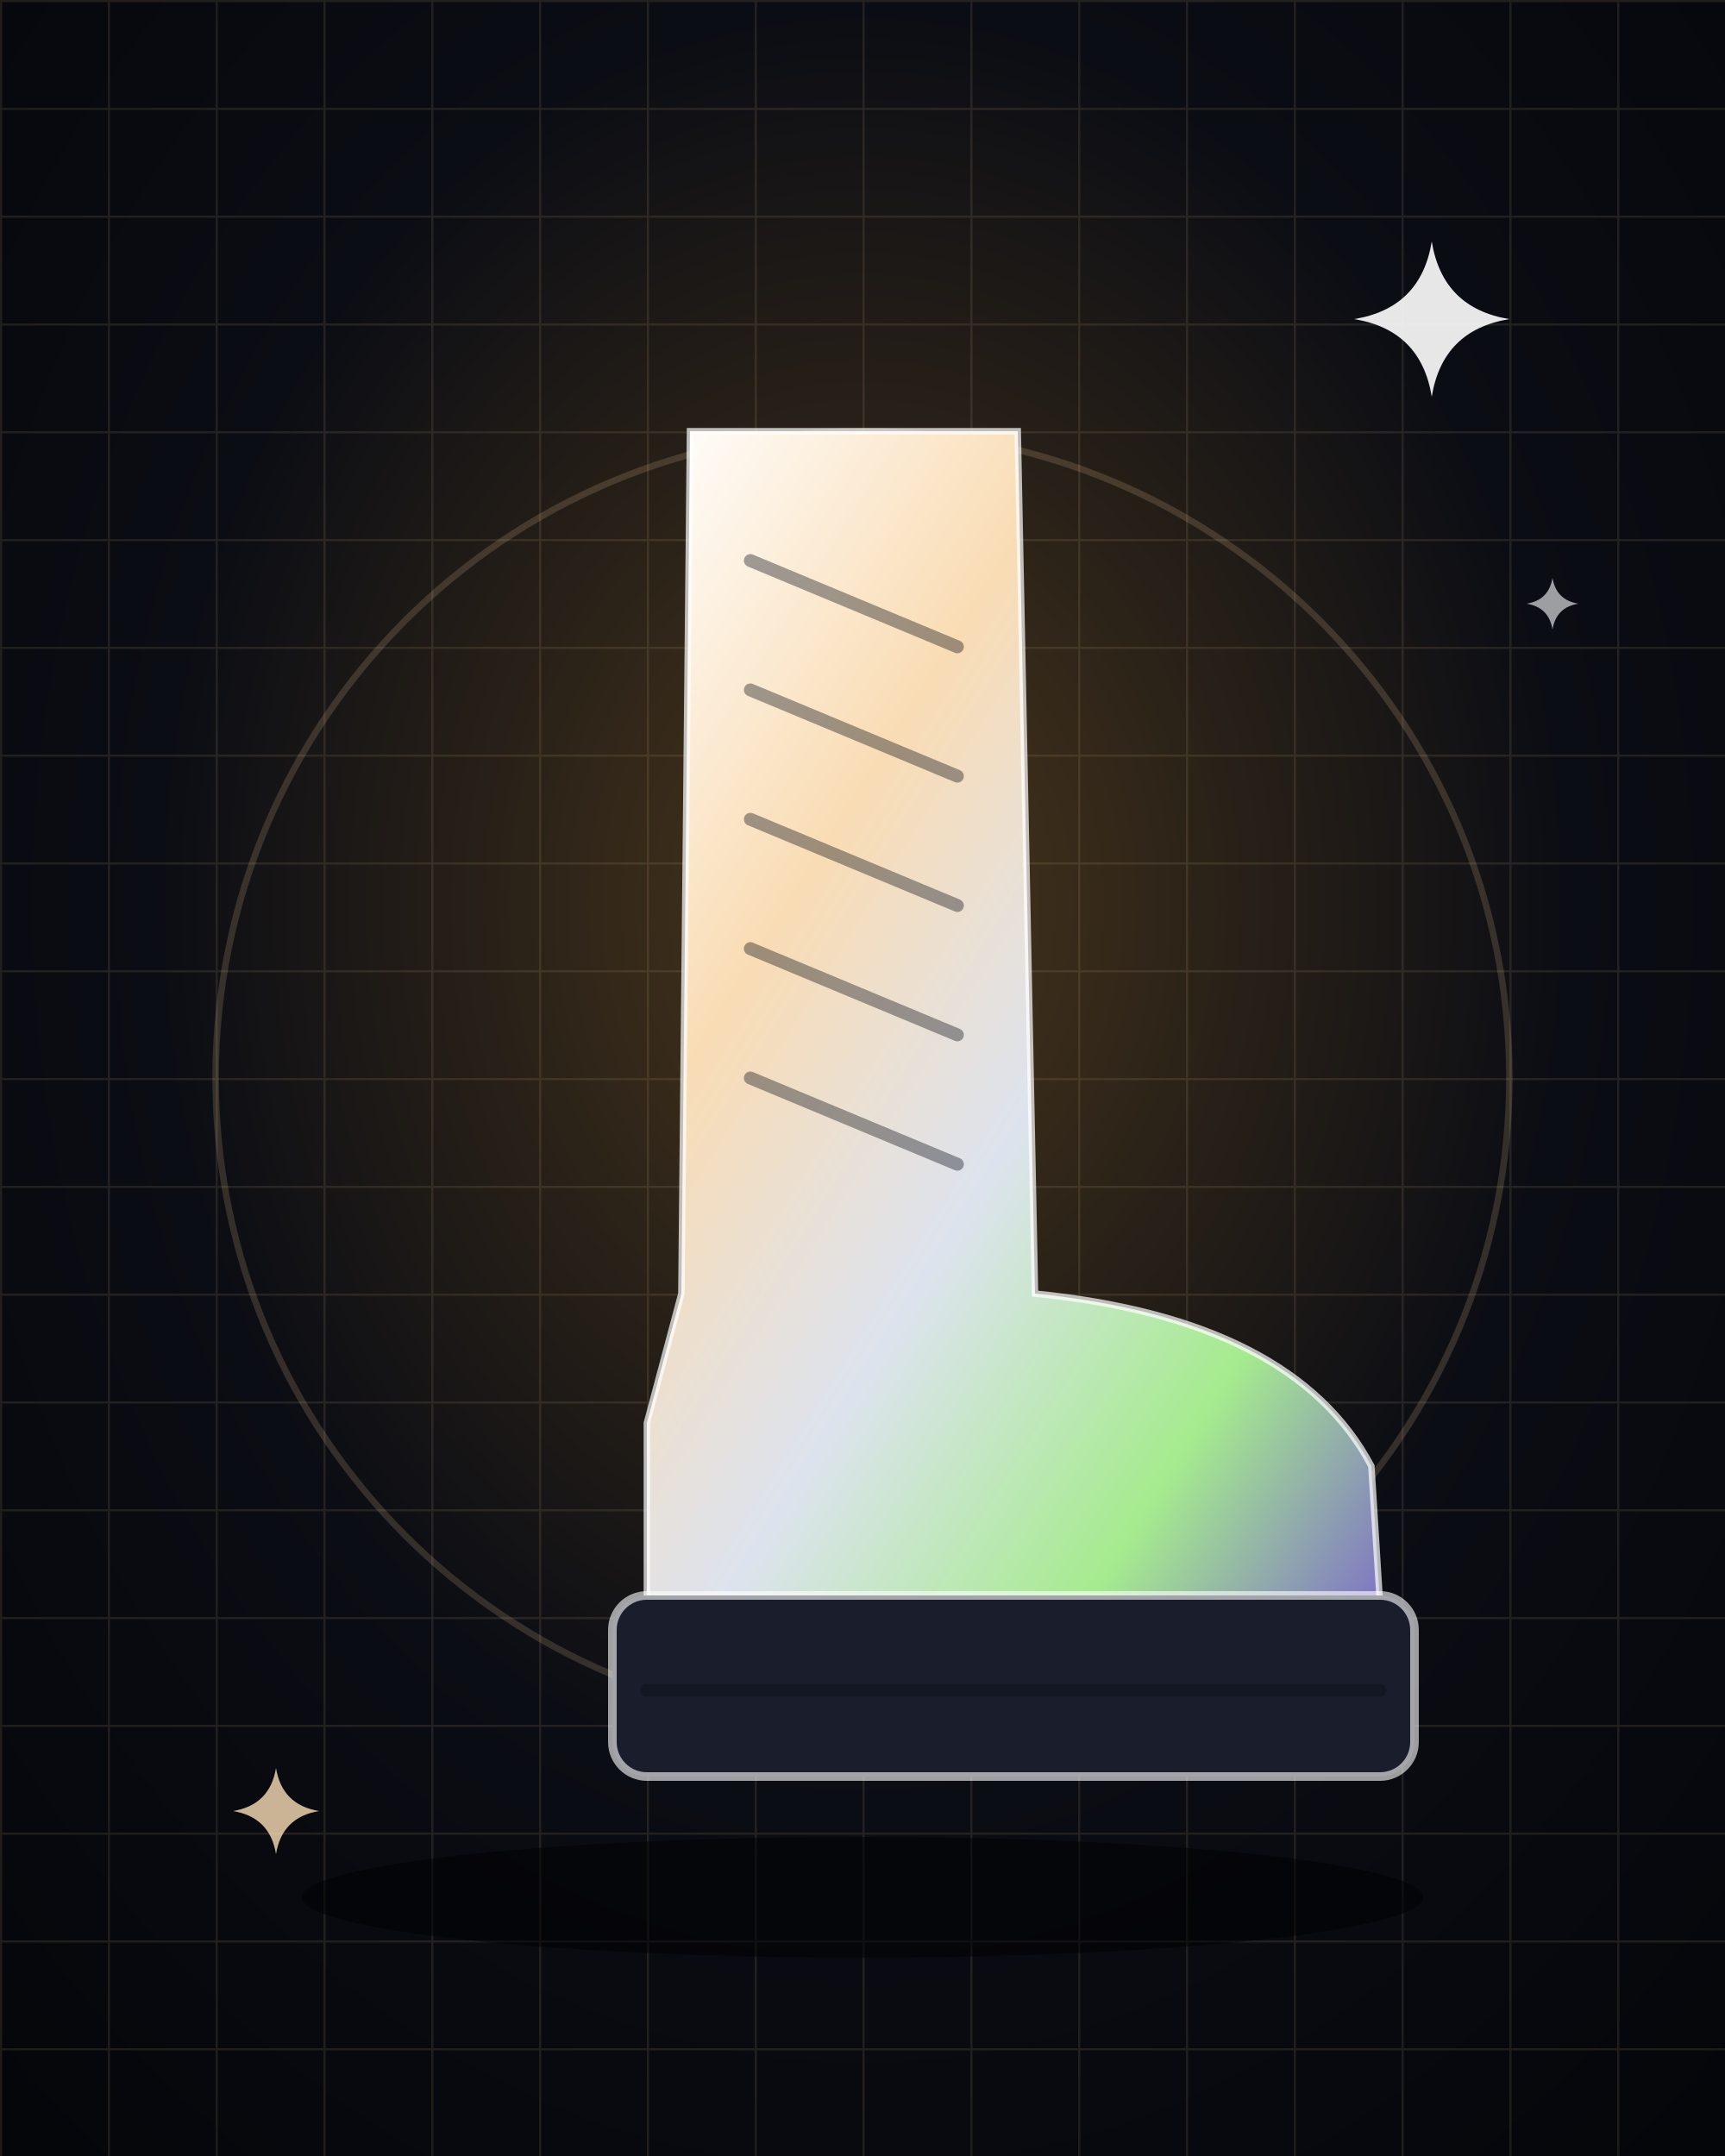
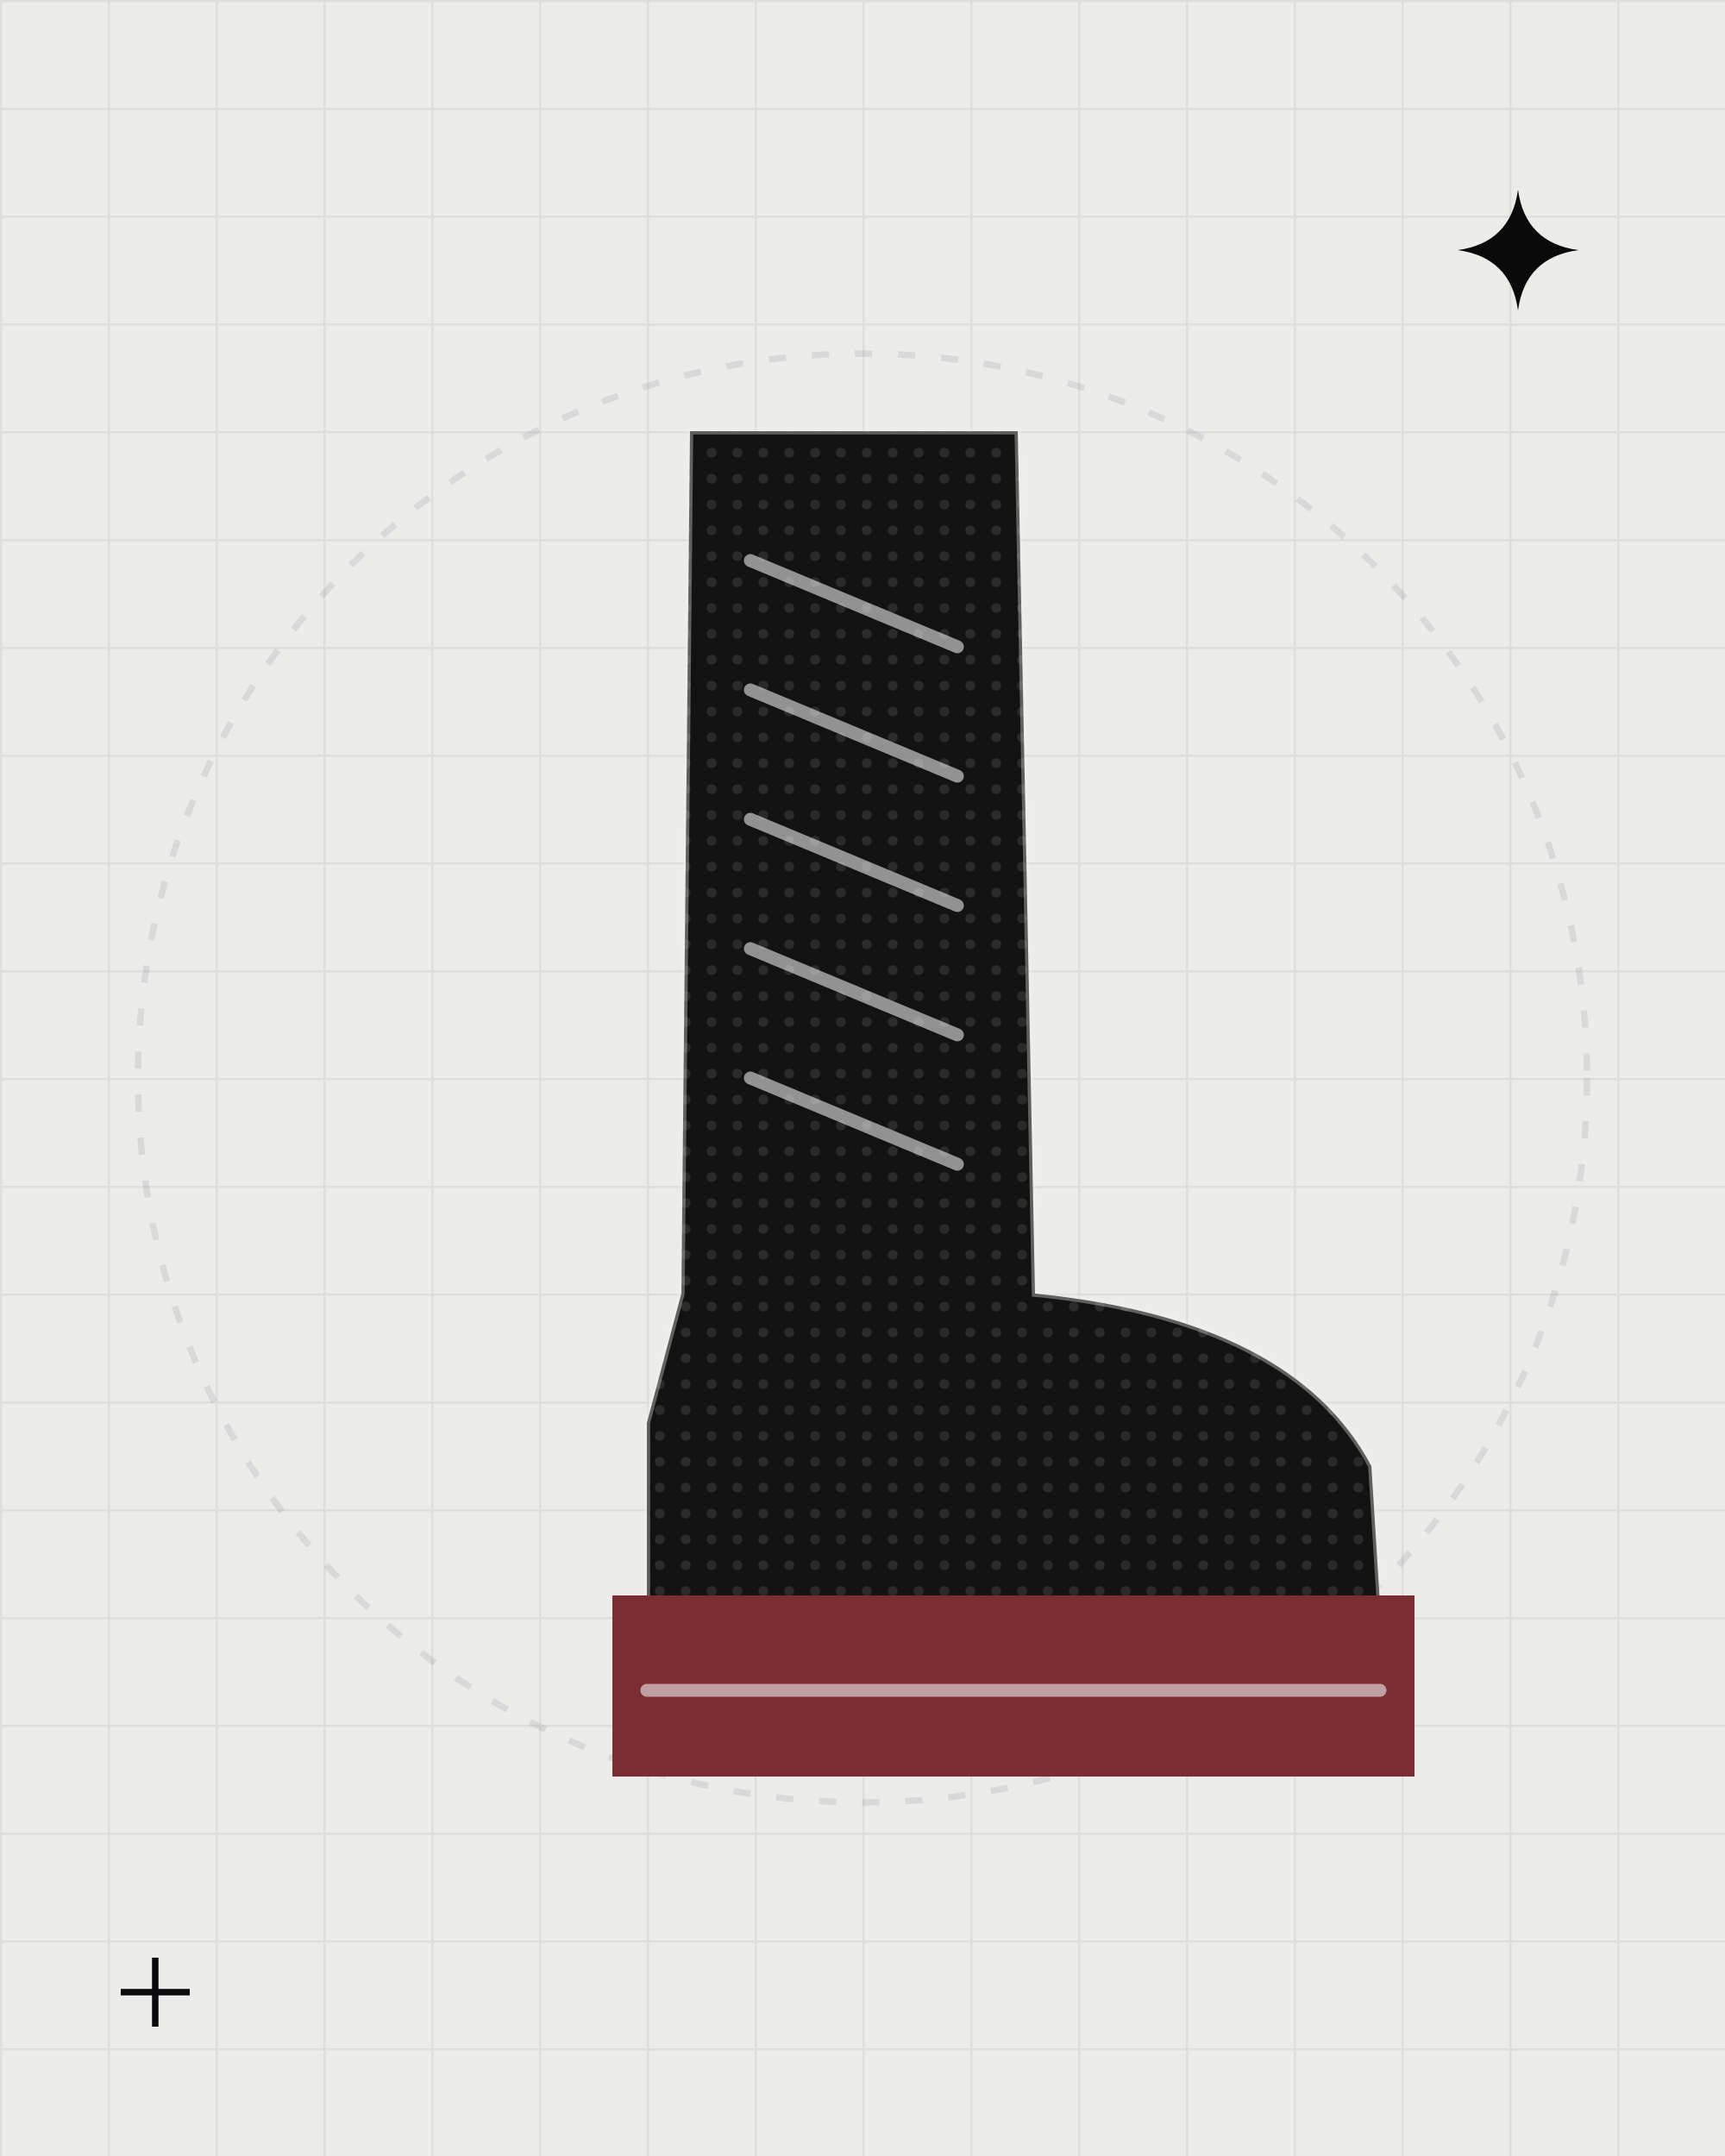
<svg xmlns="http://www.w3.org/2000/svg" viewBox="0 0 400 500" width="400" height="500">
  <defs>
-     <radialGradient id="bg" cx=".5" cy=".42" r=".75">
-       <stop offset="0" stop-color="hsl(35,45%,20%)" />
-       <stop offset=".55" stop-color="#0B0D14" />
-       <stop offset="1" stop-color="#05060A" />
-     </radialGradient>
-     <linearGradient id="c" x1="0" y1="0" x2="1" y2="1">
-       <stop offset="0" stop-color="#FFFFFF" />
-       <stop offset=".3" stop-color="hsl(35,85%,84%)" />
-       <stop offset=".55" stop-color="#DDE3EE" />
-       <stop offset=".8" stop-color="hsl(105,70%,74%)" />
-       <stop offset="1" stop-color="#7F74C4" />
-     </linearGradient>
+     <pattern id="c" width="6" height="6" patternUnits="userSpaceOnUse">
+       <rect width="6" height="6" fill="#121212" />
+       <circle cx="3" cy="3" r="1.15" fill="#2a2a2a" />
+     </pattern>
    <pattern id="grid" width="25" height="25" patternUnits="userSpaceOnUse">
-       <path d="M25 0H0V25" fill="none" stroke="hsl(35,60%,70%)" stroke-opacity=".12" />
+       <path d="M25 0H0V25" fill="none" stroke="#0b0b0e" stroke-opacity=".06" />
    </pattern>
    <pattern id="mesh" width="10" height="10" patternUnits="userSpaceOnUse">
-       <path d="M0 5L5 0L10 5L5 10Z" fill="none" stroke="#FFFFFF" stroke-opacity=".75" stroke-width="1.2" />
+       <path d="M0 5L5 0L10 5L5 10Z" fill="none" stroke="#121212" stroke-opacity=".85" stroke-width="1.3" />
    </pattern>
  </defs>
-   <rect width="400" height="500" fill="url(#bg)" />
+   <rect width="400" height="500" fill="#ececea" />
  <rect width="400" height="500" fill="url(#grid)" />
-   <circle cx="200" cy="250" r="150" fill="none" stroke="hsl(35,70%,75%)" stroke-opacity=".18" stroke-width="1.5" />
-   <ellipse cx="200" cy="440" rx="130" ry="14" fill="#000" opacity=".5" />
-   <path d="M160 100L236 100L240 300Q300 306 318 340L320 372L150 372L150 330L158 300Z" fill="url(#c)" stroke="rgba(255,255,255,.7)" stroke-width="1.5" />
-   <rect x="142" y="370" width="186" height="42" rx="8" fill="#1A1E2C" stroke="rgba(255,255,255,.6)" stroke-width="2" />
-   <path d="M174 130L222 150M174 160L222 180M174 190L222 210M174 220L222 240M174 250L222 270" stroke="rgba(10,12,22,.38)" stroke-width="3" fill="none" stroke-linecap="round" />
-   <path d="M150 392L320 392" stroke="rgba(10,12,22,.38)" stroke-width="3" fill="none" stroke-linecap="round" />
-   <path d="M332 56Q334.52 71.48 350 74Q334.52 76.52 332 92Q329.48 76.52 314 74Q329.48 71.48 332 56Z" fill="#FFFFFF" opacity=".9" />
-   <path d="M64 410Q65.4 418.6 74 420Q65.4 421.4 64 430Q62.6 421.4 54 420Q62.6 418.6 64 410Z" fill="hsl(35,90%,85%)" opacity=".8" />
-   <path d="M360 134Q360.84 139.16 366 140Q360.84 140.84 360 146Q359.16 140.84 354 140Q359.16 139.16 360 134Z" fill="#FFFFFF" opacity=".6" />
+   <circle cx="200" cy="250" r="168" fill="none" stroke="#0b0b0e" stroke-opacity=".08" stroke-width="1.5" stroke-dasharray="4 6" />
+   <path d="M160 100L236 100L240 300Q300 306 318 340L320 372L150 372L150 330L158 300Z" fill="url(#c)" stroke="#f0f0ee" stroke-opacity=".35" stroke-width="1.5" />
+   <rect x="142" y="370" width="186" height="42" fill="#7a2e31" />
+   <path d="M174 130L222 150M174 160L222 180M174 190L222 210M174 220L222 240M174 250L222 270" stroke="rgba(251,251,250,.55)" stroke-width="3" fill="none" stroke-linecap="round" />
+   <path d="M150 392L320 392" stroke="rgba(251,251,250,.55)" stroke-width="3" fill="none" stroke-linecap="round" />
+   <path d="M352 44Q353.68 56.32 366 58Q353.68 59.68 352 72Q350.32 59.68 338 58Q350.32 56.32 352 44Z" fill="#0a0a0a" />
+   <path d="M28 462h16M36 454v16" stroke="#0b0b0e" stroke-width="1.5" />
</svg>
